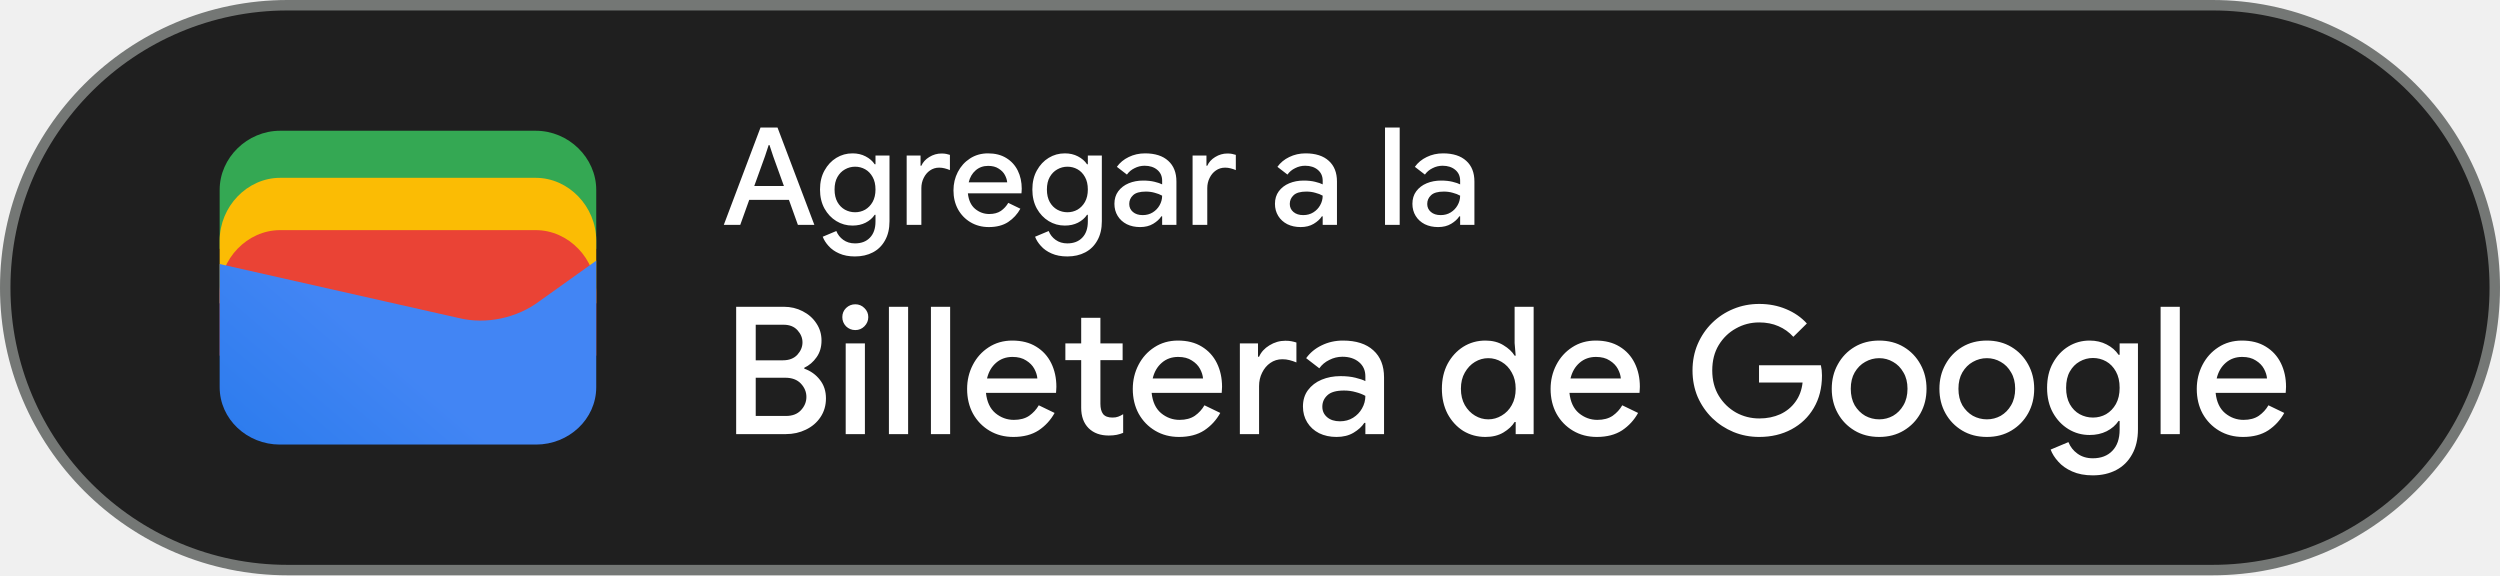
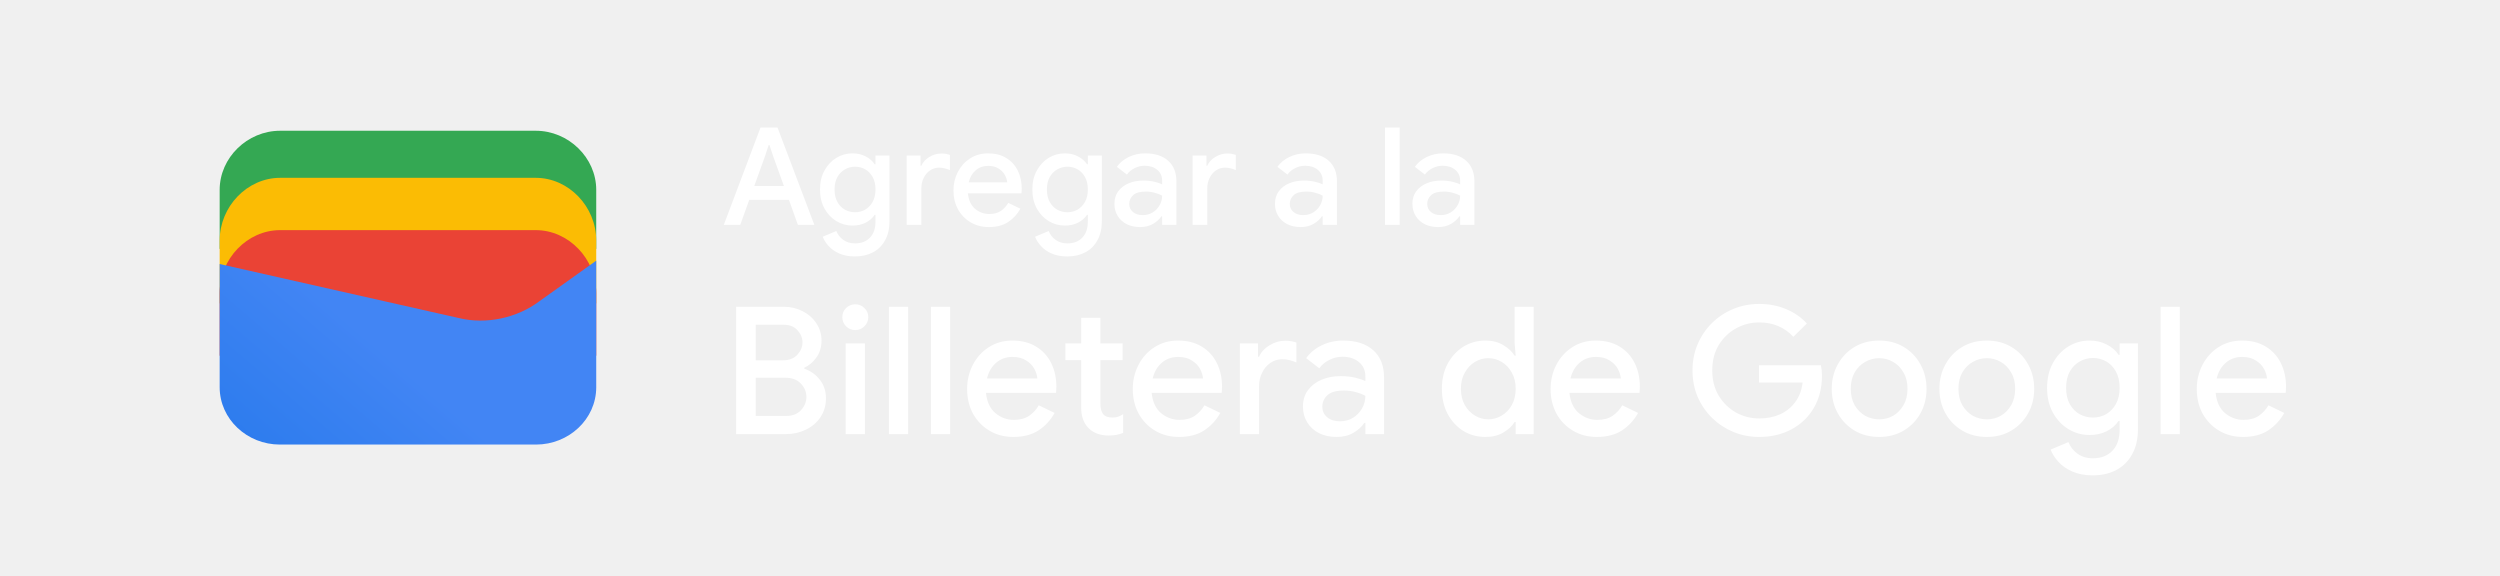
<svg xmlns="http://www.w3.org/2000/svg" width="239" height="55" viewBox="0 0 239 55" fill="none">
-   <rect x="0.5" y="0.5" width="238" height="54" rx="27" fill="#1F1F1F" />
  <path d="M57 23.791H21V18.146C21 15.081 23.642 12.5 26.78 12.5H51.22C54.358 12.5 57 15.081 57 18.146V23.791Z" fill="#34A853" />
  <path d="M57 29H21V23C21 19.743 23.642 17 26.78 17H51.22C54.358 17 57 19.743 57 23V29Z" fill="#FBBC04" />
  <path d="M57 34H21V28C21 24.743 23.642 22 26.78 22H51.22C54.358 22 57 24.743 57 28V34Z" fill="#EA4335" />
  <path d="M21 25.241L43.849 30.402C46.48 31.048 49.438 30.402 51.575 28.79L57 24.918V37.016C57 40.08 54.37 42.5 51.247 42.5H26.753C23.63 42.5 21 40.08 21 37.016V25.241Z" fill="url(#paint0_linear_1819_24681)" />
  <path d="M69.195 21.5L72.705 12.192H74.33L77.853 21.5H76.28L75.422 19.108H71.626L70.768 21.5H69.195ZM73.134 14.935L72.107 17.782H74.941L73.914 14.935L73.563 13.869H73.485L73.134 14.935ZM81.734 24.516C81.153 24.516 80.65 24.421 80.226 24.23C79.81 24.048 79.472 23.81 79.212 23.515C78.952 23.229 78.766 22.934 78.653 22.631L79.953 22.085C80.091 22.432 80.312 22.713 80.616 22.93C80.928 23.155 81.3 23.268 81.734 23.268C82.341 23.268 82.817 23.086 83.164 22.722C83.519 22.358 83.697 21.842 83.697 21.175V20.538H83.619C83.411 20.85 83.121 21.101 82.748 21.292C82.384 21.474 81.968 21.565 81.5 21.565C80.936 21.565 80.421 21.422 79.953 21.136C79.485 20.85 79.108 20.451 78.822 19.94C78.536 19.42 78.393 18.813 78.393 18.12C78.393 17.418 78.536 16.811 78.822 16.3C79.108 15.78 79.485 15.377 79.953 15.091C80.421 14.805 80.936 14.662 81.5 14.662C81.968 14.662 82.384 14.757 82.748 14.948C83.121 15.139 83.411 15.39 83.619 15.702H83.697V14.87H85.036V21.149C85.036 21.868 84.893 22.479 84.607 22.982C84.329 23.485 83.944 23.866 83.45 24.126C82.956 24.386 82.384 24.516 81.734 24.516ZM81.747 20.291C82.094 20.291 82.414 20.209 82.709 20.044C83.004 19.871 83.242 19.624 83.424 19.303C83.606 18.974 83.697 18.579 83.697 18.12C83.697 17.643 83.606 17.245 83.424 16.924C83.242 16.595 83.004 16.348 82.709 16.183C82.414 16.018 82.094 15.936 81.747 15.936C81.4 15.936 81.075 16.023 80.772 16.196C80.477 16.361 80.239 16.603 80.057 16.924C79.875 17.245 79.784 17.643 79.784 18.12C79.784 18.588 79.875 18.987 80.057 19.316C80.239 19.637 80.477 19.879 80.772 20.044C81.075 20.209 81.4 20.291 81.747 20.291ZM86.678 21.5V14.87H88.004V15.845H88.082C88.23 15.507 88.481 15.23 88.836 15.013C89.2 14.788 89.59 14.675 90.006 14.675C90.188 14.675 90.34 14.688 90.461 14.714C90.591 14.74 90.708 14.77 90.812 14.805V16.261C90.648 16.192 90.479 16.135 90.305 16.092C90.141 16.049 89.967 16.027 89.785 16.027C89.456 16.027 89.161 16.118 88.901 16.3C88.65 16.473 88.451 16.712 88.303 17.015C88.156 17.31 88.082 17.635 88.082 17.99V21.5H86.678ZM94.532 21.708C93.882 21.708 93.301 21.556 92.79 21.253C92.278 20.95 91.875 20.534 91.581 20.005C91.295 19.476 91.152 18.874 91.152 18.198C91.152 17.565 91.29 16.98 91.568 16.443C91.845 15.906 92.231 15.477 92.725 15.156C93.227 14.827 93.804 14.662 94.454 14.662C95.138 14.662 95.719 14.809 96.196 15.104C96.681 15.399 97.049 15.802 97.301 16.313C97.552 16.824 97.678 17.401 97.678 18.042C97.678 18.137 97.673 18.224 97.665 18.302C97.665 18.38 97.66 18.441 97.652 18.484H92.53C92.599 19.143 92.829 19.637 93.219 19.966C93.617 20.295 94.068 20.46 94.571 20.46C95.021 20.46 95.394 20.36 95.689 20.161C95.983 19.953 96.217 19.697 96.391 19.394L97.548 19.953C97.262 20.473 96.872 20.898 96.378 21.227C95.884 21.548 95.268 21.708 94.532 21.708ZM94.467 15.858C93.999 15.858 93.6 16.001 93.271 16.287C92.941 16.573 92.72 16.954 92.608 17.431H96.287C96.269 17.206 96.196 16.972 96.066 16.729C95.936 16.486 95.736 16.283 95.468 16.118C95.208 15.945 94.874 15.858 94.467 15.858ZM102.034 24.516C101.453 24.516 100.95 24.421 100.526 24.23C100.11 24.048 99.772 23.81 99.512 23.515C99.252 23.229 99.065 22.934 98.953 22.631L100.253 22.085C100.391 22.432 100.612 22.713 100.916 22.93C101.228 23.155 101.6 23.268 102.034 23.268C102.64 23.268 103.117 23.086 103.464 22.722C103.819 22.358 103.997 21.842 103.997 21.175V20.538H103.919C103.711 20.85 103.42 21.101 103.048 21.292C102.684 21.474 102.268 21.565 101.8 21.565C101.236 21.565 100.721 21.422 100.253 21.136C99.785 20.85 99.408 20.451 99.122 19.94C98.836 19.42 98.693 18.813 98.693 18.12C98.693 17.418 98.836 16.811 99.122 16.3C99.408 15.78 99.785 15.377 100.253 15.091C100.721 14.805 101.236 14.662 101.8 14.662C102.268 14.662 102.684 14.757 103.048 14.948C103.42 15.139 103.711 15.39 103.919 15.702H103.997V14.87H105.336V21.149C105.336 21.868 105.193 22.479 104.907 22.982C104.629 23.485 104.244 23.866 103.75 24.126C103.256 24.386 102.684 24.516 102.034 24.516ZM102.047 20.291C102.393 20.291 102.714 20.209 103.009 20.044C103.303 19.871 103.542 19.624 103.724 19.303C103.906 18.974 103.997 18.579 103.997 18.12C103.997 17.643 103.906 17.245 103.724 16.924C103.542 16.595 103.303 16.348 103.009 16.183C102.714 16.018 102.393 15.936 102.047 15.936C101.7 15.936 101.375 16.023 101.072 16.196C100.777 16.361 100.539 16.603 100.357 16.924C100.175 17.245 100.084 17.643 100.084 18.12C100.084 18.588 100.175 18.987 100.357 19.316C100.539 19.637 100.777 19.879 101.072 20.044C101.375 20.209 101.7 20.291 102.047 20.291ZM108.995 21.708C108.518 21.708 108.093 21.617 107.721 21.435C107.348 21.244 107.058 20.98 106.85 20.642C106.642 20.304 106.538 19.918 106.538 19.485C106.538 19.017 106.659 18.618 106.902 18.289C107.153 17.951 107.487 17.695 107.903 17.522C108.319 17.349 108.778 17.262 109.281 17.262C109.697 17.262 110.061 17.301 110.373 17.379C110.693 17.457 110.936 17.539 111.101 17.626V17.275C111.101 16.842 110.945 16.495 110.633 16.235C110.321 15.975 109.918 15.845 109.424 15.845C109.086 15.845 108.765 15.923 108.462 16.079C108.158 16.226 107.916 16.43 107.734 16.69L106.772 15.949C107.058 15.55 107.435 15.238 107.903 15.013C108.379 14.779 108.899 14.662 109.463 14.662C110.425 14.662 111.166 14.9 111.686 15.377C112.206 15.845 112.466 16.504 112.466 17.353V21.5H111.101V20.681H111.023C110.849 20.95 110.589 21.188 110.243 21.396C109.896 21.604 109.48 21.708 108.995 21.708ZM109.242 20.564C109.606 20.564 109.926 20.477 110.204 20.304C110.481 20.131 110.698 19.905 110.854 19.628C111.018 19.342 111.101 19.034 111.101 18.705C110.901 18.592 110.667 18.501 110.399 18.432C110.13 18.354 109.844 18.315 109.541 18.315C108.969 18.315 108.561 18.432 108.319 18.666C108.076 18.891 107.955 19.169 107.955 19.498C107.955 19.81 108.072 20.066 108.306 20.265C108.54 20.464 108.852 20.564 109.242 20.564ZM114.011 21.5V14.87H115.337V15.845H115.415C115.563 15.507 115.814 15.23 116.169 15.013C116.533 14.788 116.923 14.675 117.339 14.675C117.521 14.675 117.673 14.688 117.794 14.714C117.924 14.74 118.041 14.77 118.145 14.805V16.261C117.981 16.192 117.812 16.135 117.638 16.092C117.474 16.049 117.3 16.027 117.118 16.027C116.789 16.027 116.494 16.118 116.234 16.3C115.983 16.473 115.784 16.712 115.636 17.015C115.489 17.31 115.415 17.635 115.415 17.99V21.5H114.011ZM124.343 21.708C123.867 21.708 123.442 21.617 123.069 21.435C122.697 21.244 122.406 20.98 122.198 20.642C121.99 20.304 121.886 19.918 121.886 19.485C121.886 19.017 122.008 18.618 122.25 18.289C122.502 17.951 122.835 17.695 123.251 17.522C123.667 17.349 124.127 17.262 124.629 17.262C125.045 17.262 125.409 17.301 125.721 17.379C126.042 17.457 126.285 17.539 126.449 17.626V17.275C126.449 16.842 126.293 16.495 125.981 16.235C125.669 15.975 125.266 15.845 124.772 15.845C124.434 15.845 124.114 15.923 123.81 16.079C123.507 16.226 123.264 16.43 123.082 16.69L122.12 15.949C122.406 15.55 122.783 15.238 123.251 15.013C123.728 14.779 124.248 14.662 124.811 14.662C125.773 14.662 126.514 14.9 127.034 15.377C127.554 15.845 127.814 16.504 127.814 17.353V21.5H126.449V20.681H126.371C126.198 20.95 125.938 21.188 125.591 21.396C125.245 21.604 124.829 21.708 124.343 21.708ZM124.59 20.564C124.954 20.564 125.275 20.477 125.552 20.304C125.83 20.131 126.046 19.905 126.202 19.628C126.367 19.342 126.449 19.034 126.449 18.705C126.25 18.592 126.016 18.501 125.747 18.432C125.479 18.354 125.193 18.315 124.889 18.315C124.317 18.315 123.91 18.432 123.667 18.666C123.425 18.891 123.303 19.169 123.303 19.498C123.303 19.81 123.42 20.066 123.654 20.265C123.888 20.464 124.2 20.564 124.59 20.564ZM132.407 21.5V12.192H133.811V21.5H132.407ZM137.483 21.708C137.006 21.708 136.582 21.617 136.209 21.435C135.836 21.244 135.546 20.98 135.338 20.642C135.13 20.304 135.026 19.918 135.026 19.485C135.026 19.017 135.147 18.618 135.39 18.289C135.641 17.951 135.975 17.695 136.391 17.522C136.807 17.349 137.266 17.262 137.769 17.262C138.185 17.262 138.549 17.301 138.861 17.379C139.182 17.457 139.424 17.539 139.589 17.626V17.275C139.589 16.842 139.433 16.495 139.121 16.235C138.809 15.975 138.406 15.845 137.912 15.845C137.574 15.845 137.253 15.923 136.95 16.079C136.647 16.226 136.404 16.43 136.222 16.69L135.26 15.949C135.546 15.55 135.923 15.238 136.391 15.013C136.868 14.779 137.388 14.662 137.951 14.662C138.913 14.662 139.654 14.9 140.174 15.377C140.694 15.845 140.954 16.504 140.954 17.353V21.5H139.589V20.681H139.511C139.338 20.95 139.078 21.188 138.731 21.396C138.384 21.604 137.968 21.708 137.483 21.708ZM137.73 20.564C138.094 20.564 138.415 20.477 138.692 20.304C138.969 20.131 139.186 19.905 139.342 19.628C139.507 19.342 139.589 19.034 139.589 18.705C139.39 18.592 139.156 18.501 138.887 18.432C138.618 18.354 138.332 18.315 138.029 18.315C137.457 18.315 137.05 18.432 136.807 18.666C136.564 18.891 136.443 19.169 136.443 19.498C136.443 19.81 136.56 20.066 136.794 20.265C137.028 20.464 137.34 20.564 137.73 20.564Z" fill="white" />
  <path d="M70.377 41.5V29.328H74.933C75.59 29.328 76.191 29.47 76.735 29.753C77.29 30.036 77.727 30.422 78.044 30.909C78.373 31.396 78.537 31.946 78.537 32.558C78.537 33.181 78.378 33.714 78.061 34.156C77.755 34.598 77.364 34.932 76.888 35.159V35.244C77.5 35.459 77.999 35.816 78.384 36.315C78.769 36.802 78.962 37.392 78.962 38.083C78.962 38.763 78.786 39.364 78.435 39.885C78.095 40.395 77.63 40.792 77.041 41.075C76.463 41.358 75.828 41.5 75.137 41.5H70.377ZM74.916 31.045H72.247V34.445H74.848C75.437 34.445 75.896 34.269 76.225 33.918C76.554 33.555 76.718 33.159 76.718 32.728C76.718 32.309 76.559 31.923 76.242 31.572C75.925 31.221 75.483 31.045 74.916 31.045ZM72.247 39.766H75.137C75.749 39.766 76.225 39.585 76.565 39.222C76.916 38.848 77.092 38.423 77.092 37.947C77.092 37.471 76.916 37.046 76.565 36.672C76.214 36.298 75.715 36.111 75.069 36.111H72.247V39.766ZM81.767 31.555C81.427 31.555 81.132 31.436 80.883 31.198C80.645 30.949 80.526 30.654 80.526 30.314C80.526 29.974 80.645 29.685 80.883 29.447C81.132 29.209 81.427 29.09 81.767 29.09C82.107 29.09 82.396 29.209 82.634 29.447C82.883 29.685 83.008 29.974 83.008 30.314C83.008 30.654 82.883 30.949 82.634 31.198C82.396 31.436 82.107 31.555 81.767 31.555ZM80.849 41.5V32.83H82.685V41.5H80.849ZM84.98 41.5V29.328H86.816V41.5H84.98ZM88.997 41.5V29.328H90.833V41.5H88.997ZM96.876 41.772C96.026 41.772 95.266 41.574 94.598 41.177C93.929 40.78 93.402 40.236 93.017 39.545C92.643 38.854 92.456 38.066 92.456 37.182C92.456 36.355 92.637 35.59 93 34.887C93.362 34.184 93.867 33.623 94.513 33.204C95.17 32.773 95.924 32.558 96.774 32.558C97.669 32.558 98.428 32.751 99.052 33.136C99.686 33.521 100.168 34.048 100.497 34.717C100.825 35.386 100.99 36.139 100.99 36.978C100.99 37.103 100.984 37.216 100.973 37.318C100.973 37.42 100.967 37.499 100.956 37.556H94.258C94.348 38.417 94.649 39.063 95.159 39.494C95.68 39.925 96.269 40.14 96.927 40.14C97.516 40.14 98.003 40.01 98.389 39.749C98.774 39.477 99.08 39.143 99.307 38.746L100.82 39.477C100.446 40.157 99.936 40.712 99.29 41.143C98.644 41.562 97.839 41.772 96.876 41.772ZM96.791 34.122C96.179 34.122 95.657 34.309 95.227 34.683C94.796 35.057 94.507 35.556 94.36 36.179H99.171C99.148 35.884 99.052 35.578 98.882 35.261C98.712 34.944 98.451 34.677 98.1 34.462C97.76 34.235 97.323 34.122 96.791 34.122ZM103.362 38.984V34.428H101.849V32.83H103.362V30.382H105.198V32.83H107.323V34.428H105.198V38.593C105.198 39.024 105.283 39.352 105.453 39.579C105.634 39.806 105.935 39.919 106.354 39.919C106.569 39.919 106.751 39.891 106.898 39.834C107.057 39.777 107.215 39.698 107.374 39.596V41.381C107.181 41.46 106.977 41.523 106.762 41.568C106.547 41.613 106.292 41.636 105.997 41.636C105.192 41.636 104.552 41.404 104.076 40.939C103.6 40.463 103.362 39.811 103.362 38.984ZM112.714 41.772C111.864 41.772 111.104 41.574 110.436 41.177C109.767 40.78 109.24 40.236 108.855 39.545C108.481 38.854 108.294 38.066 108.294 37.182C108.294 36.355 108.475 35.59 108.838 34.887C109.2 34.184 109.705 33.623 110.351 33.204C111.008 32.773 111.762 32.558 112.612 32.558C113.507 32.558 114.266 32.751 114.89 33.136C115.524 33.521 116.006 34.048 116.335 34.717C116.663 35.386 116.828 36.139 116.828 36.978C116.828 37.103 116.822 37.216 116.811 37.318C116.811 37.42 116.805 37.499 116.794 37.556H110.096C110.186 38.417 110.487 39.063 110.997 39.494C111.518 39.925 112.107 40.14 112.765 40.14C113.354 40.14 113.841 40.01 114.227 39.749C114.612 39.477 114.918 39.143 115.145 38.746L116.658 39.477C116.284 40.157 115.774 40.712 115.128 41.143C114.482 41.562 113.677 41.772 112.714 41.772ZM112.629 34.122C112.017 34.122 111.495 34.309 111.065 34.683C110.634 35.057 110.345 35.556 110.198 36.179H115.009C114.986 35.884 114.89 35.578 114.72 35.261C114.55 34.944 114.289 34.677 113.938 34.462C113.598 34.235 113.161 34.122 112.629 34.122ZM118.531 41.5V32.83H120.265V34.105H120.367C120.56 33.663 120.888 33.3 121.353 33.017C121.829 32.722 122.339 32.575 122.883 32.575C123.121 32.575 123.319 32.592 123.478 32.626C123.648 32.66 123.801 32.7 123.937 32.745V34.649C123.722 34.558 123.501 34.485 123.274 34.428C123.059 34.371 122.832 34.343 122.594 34.343C122.163 34.343 121.778 34.462 121.438 34.7C121.109 34.927 120.849 35.238 120.656 35.635C120.463 36.02 120.367 36.445 120.367 36.91V41.5H118.531ZM127.775 41.772C127.152 41.772 126.597 41.653 126.109 41.415C125.622 41.166 125.242 40.82 124.97 40.378C124.698 39.936 124.562 39.432 124.562 38.865C124.562 38.253 124.721 37.732 125.038 37.301C125.367 36.859 125.803 36.525 126.347 36.298C126.891 36.071 127.492 35.958 128.149 35.958C128.693 35.958 129.169 36.009 129.577 36.111C129.997 36.213 130.314 36.321 130.529 36.434V35.975C130.529 35.408 130.325 34.955 129.917 34.615C129.509 34.275 128.982 34.105 128.336 34.105C127.894 34.105 127.475 34.207 127.078 34.411C126.682 34.604 126.364 34.87 126.126 35.21L124.868 34.241C125.242 33.72 125.735 33.312 126.347 33.017C126.971 32.711 127.651 32.558 128.387 32.558C129.645 32.558 130.614 32.87 131.294 33.493C131.974 34.105 132.314 34.966 132.314 36.077V41.5H130.529V40.429H130.427C130.201 40.78 129.861 41.092 129.407 41.364C128.954 41.636 128.41 41.772 127.775 41.772ZM128.098 40.276C128.574 40.276 128.994 40.163 129.356 39.936C129.719 39.709 130.002 39.415 130.206 39.052C130.422 38.678 130.529 38.276 130.529 37.845C130.269 37.698 129.963 37.579 129.611 37.488C129.26 37.386 128.886 37.335 128.489 37.335C127.741 37.335 127.209 37.488 126.891 37.794C126.574 38.089 126.415 38.451 126.415 38.882C126.415 39.29 126.568 39.624 126.874 39.885C127.18 40.146 127.588 40.276 128.098 40.276ZM142.009 41.772C141.227 41.772 140.519 41.579 139.884 41.194C139.261 40.797 138.762 40.253 138.388 39.562C138.026 38.859 137.844 38.06 137.844 37.165C137.844 36.27 138.026 35.476 138.388 34.785C138.762 34.094 139.261 33.55 139.884 33.153C140.519 32.756 141.227 32.558 142.009 32.558C142.678 32.558 143.25 32.705 143.726 33C144.214 33.295 144.571 33.629 144.797 34.003H144.899L144.797 32.796V29.328H146.616V41.5H144.899V40.344H144.797C144.571 40.718 144.214 41.052 143.726 41.347C143.25 41.63 142.678 41.772 142.009 41.772ZM142.281 40.089C142.735 40.089 143.16 39.97 143.556 39.732C143.964 39.494 144.287 39.16 144.525 38.729C144.775 38.287 144.899 37.766 144.899 37.165C144.899 36.564 144.775 36.049 144.525 35.618C144.287 35.176 143.964 34.836 143.556 34.598C143.16 34.36 142.735 34.241 142.281 34.241C141.828 34.241 141.403 34.36 141.006 34.598C140.61 34.836 140.287 35.176 140.037 35.618C139.788 36.049 139.663 36.564 139.663 37.165C139.663 37.766 139.788 38.287 140.037 38.729C140.287 39.16 140.61 39.494 141.006 39.732C141.403 39.97 141.828 40.089 142.281 40.089ZM152.657 41.772C151.807 41.772 151.048 41.574 150.379 41.177C149.71 40.78 149.183 40.236 148.798 39.545C148.424 38.854 148.237 38.066 148.237 37.182C148.237 36.355 148.418 35.59 148.781 34.887C149.144 34.184 149.648 33.623 150.294 33.204C150.951 32.773 151.705 32.558 152.555 32.558C153.45 32.558 154.21 32.751 154.833 33.136C155.468 33.521 155.949 34.048 156.278 34.717C156.607 35.386 156.771 36.139 156.771 36.978C156.771 37.103 156.765 37.216 156.754 37.318C156.754 37.42 156.748 37.499 156.737 37.556H150.039C150.13 38.417 150.43 39.063 150.94 39.494C151.461 39.925 152.051 40.14 152.708 40.14C153.297 40.14 153.785 40.01 154.17 39.749C154.555 39.477 154.861 39.143 155.088 38.746L156.601 39.477C156.227 40.157 155.717 40.712 155.071 41.143C154.425 41.562 153.62 41.772 152.657 41.772ZM152.572 34.122C151.96 34.122 151.439 34.309 151.008 34.683C150.577 35.057 150.288 35.556 150.141 36.179H154.952C154.929 35.884 154.833 35.578 154.663 35.261C154.493 34.944 154.232 34.677 153.881 34.462C153.541 34.235 153.105 34.122 152.572 34.122ZM168.179 41.772C167.306 41.772 166.485 41.613 165.714 41.296C164.955 40.979 164.28 40.537 163.691 39.97C163.102 39.392 162.637 38.718 162.297 37.947C161.968 37.165 161.804 36.321 161.804 35.414C161.804 34.507 161.968 33.669 162.297 32.898C162.637 32.116 163.096 31.442 163.674 30.875C164.263 30.297 164.943 29.849 165.714 29.532C166.485 29.215 167.306 29.056 168.179 29.056C169.108 29.056 169.964 29.22 170.746 29.549C171.539 29.878 172.202 30.337 172.735 30.926L171.443 32.201C171.046 31.759 170.57 31.419 170.015 31.181C169.471 30.943 168.859 30.824 168.179 30.824C167.374 30.824 166.632 31.017 165.952 31.402C165.272 31.776 164.722 32.309 164.303 33C163.895 33.68 163.691 34.485 163.691 35.414C163.691 36.343 163.901 37.154 164.32 37.845C164.739 38.525 165.289 39.058 165.969 39.443C166.649 39.817 167.391 40.004 168.196 40.004C168.933 40.004 169.601 39.868 170.202 39.596C170.803 39.313 171.284 38.916 171.647 38.406C172.021 37.896 172.248 37.284 172.327 36.57H168.162V34.921H174.078C174.146 35.227 174.18 35.55 174.18 35.89V35.907C174.18 37.086 173.919 38.117 173.398 39.001C172.888 39.874 172.18 40.554 171.273 41.041C170.366 41.528 169.335 41.772 168.179 41.772ZM179.654 41.772C178.759 41.772 177.971 41.568 177.291 41.16C176.611 40.752 176.078 40.202 175.693 39.511C175.308 38.82 175.115 38.038 175.115 37.165C175.115 36.304 175.308 35.527 175.693 34.836C176.078 34.133 176.611 33.578 177.291 33.17C177.971 32.762 178.759 32.558 179.654 32.558C180.538 32.558 181.32 32.762 182 33.17C182.68 33.578 183.213 34.133 183.598 34.836C183.983 35.527 184.176 36.304 184.176 37.165C184.176 38.038 183.983 38.82 183.598 39.511C183.213 40.202 182.68 40.752 182 41.16C181.32 41.568 180.538 41.772 179.654 41.772ZM179.654 40.089C180.13 40.089 180.572 39.976 180.98 39.749C181.388 39.511 181.717 39.177 181.966 38.746C182.227 38.304 182.357 37.777 182.357 37.165C182.357 36.553 182.227 36.032 181.966 35.601C181.717 35.159 181.388 34.825 180.98 34.598C180.572 34.36 180.13 34.241 179.654 34.241C179.178 34.241 178.73 34.36 178.311 34.598C177.903 34.825 177.569 35.159 177.308 35.601C177.059 36.032 176.934 36.553 176.934 37.165C176.934 37.777 177.059 38.304 177.308 38.746C177.569 39.177 177.903 39.511 178.311 39.749C178.73 39.976 179.178 40.089 179.654 40.089ZM189.947 41.772C189.052 41.772 188.264 41.568 187.584 41.16C186.904 40.752 186.371 40.202 185.986 39.511C185.601 38.82 185.408 38.038 185.408 37.165C185.408 36.304 185.601 35.527 185.986 34.836C186.371 34.133 186.904 33.578 187.584 33.17C188.264 32.762 189.052 32.558 189.947 32.558C190.831 32.558 191.613 32.762 192.293 33.17C192.973 33.578 193.506 34.133 193.891 34.836C194.276 35.527 194.469 36.304 194.469 37.165C194.469 38.038 194.276 38.82 193.891 39.511C193.506 40.202 192.973 40.752 192.293 41.16C191.613 41.568 190.831 41.772 189.947 41.772ZM189.947 40.089C190.423 40.089 190.865 39.976 191.273 39.749C191.681 39.511 192.01 39.177 192.259 38.746C192.52 38.304 192.65 37.777 192.65 37.165C192.65 36.553 192.52 36.032 192.259 35.601C192.01 35.159 191.681 34.825 191.273 34.598C190.865 34.36 190.423 34.241 189.947 34.241C189.471 34.241 189.023 34.36 188.604 34.598C188.196 34.825 187.862 35.159 187.601 35.601C187.352 36.032 187.227 36.553 187.227 37.165C187.227 37.777 187.352 38.304 187.601 38.746C187.862 39.177 188.196 39.511 188.604 39.749C189.023 39.976 189.471 40.089 189.947 40.089ZM200.07 45.444C199.311 45.444 198.653 45.319 198.098 45.07C197.554 44.832 197.112 44.52 196.772 44.135C196.432 43.761 196.188 43.376 196.041 42.979L197.741 42.265C197.922 42.718 198.211 43.087 198.608 43.37C199.016 43.665 199.503 43.812 200.07 43.812C200.863 43.812 201.487 43.574 201.94 43.098C202.405 42.622 202.637 41.948 202.637 41.075V40.242H202.535C202.263 40.65 201.883 40.979 201.396 41.228C200.92 41.466 200.376 41.585 199.764 41.585C199.027 41.585 198.353 41.398 197.741 41.024C197.129 40.65 196.636 40.129 196.262 39.46C195.888 38.78 195.701 37.987 195.701 37.08C195.701 36.162 195.888 35.369 196.262 34.7C196.636 34.02 197.129 33.493 197.741 33.119C198.353 32.745 199.027 32.558 199.764 32.558C200.376 32.558 200.92 32.683 201.396 32.932C201.883 33.181 202.263 33.51 202.535 33.918H202.637V32.83H204.388V41.041C204.388 41.982 204.201 42.781 203.827 43.438C203.464 44.095 202.96 44.594 202.314 44.934C201.668 45.274 200.92 45.444 200.07 45.444ZM200.087 39.919C200.54 39.919 200.96 39.811 201.345 39.596C201.73 39.369 202.042 39.046 202.28 38.627C202.518 38.196 202.637 37.681 202.637 37.08C202.637 36.457 202.518 35.935 202.28 35.516C202.042 35.085 201.73 34.762 201.345 34.547C200.96 34.332 200.54 34.224 200.087 34.224C199.634 34.224 199.209 34.337 198.812 34.564C198.427 34.779 198.115 35.097 197.877 35.516C197.639 35.935 197.52 36.457 197.52 37.08C197.52 37.692 197.639 38.213 197.877 38.644C198.115 39.063 198.427 39.381 198.812 39.596C199.209 39.811 199.634 39.919 200.087 39.919ZM206.553 41.5V29.328H208.389V41.5H206.553ZM214.431 41.772C213.581 41.772 212.822 41.574 212.153 41.177C211.485 40.78 210.958 40.236 210.572 39.545C210.198 38.854 210.011 38.066 210.011 37.182C210.011 36.355 210.193 35.59 210.555 34.887C210.918 34.184 211.422 33.623 212.068 33.204C212.726 32.773 213.479 32.558 214.329 32.558C215.225 32.558 215.984 32.751 216.607 33.136C217.242 33.521 217.724 34.048 218.052 34.717C218.381 35.386 218.545 36.139 218.545 36.978C218.545 37.103 218.54 37.216 218.528 37.318C218.528 37.42 218.523 37.499 218.511 37.556H211.813C211.904 38.417 212.204 39.063 212.714 39.494C213.236 39.925 213.825 40.14 214.482 40.14C215.072 40.14 215.559 40.01 215.944 39.749C216.33 39.477 216.636 39.143 216.862 38.746L218.375 39.477C218.001 40.157 217.491 40.712 216.845 41.143C216.199 41.562 215.395 41.772 214.431 41.772ZM214.346 34.122C213.734 34.122 213.213 34.309 212.782 34.683C212.352 35.057 212.063 35.556 211.915 36.179H216.726C216.704 35.884 216.607 35.578 216.437 35.261C216.267 34.944 216.007 34.677 215.655 34.462C215.315 34.235 214.879 34.122 214.346 34.122Z" fill="white" />
-   <rect x="0.5" y="0.5" width="238" height="54" rx="27" stroke="#747775" />
  <defs>
    <linearGradient id="paint0_linear_1819_24681" x1="37.284" y1="34.045" x2="18.782" y2="55.723" gradientUnits="userSpaceOnUse">
      <stop stop-color="#4285F4" />
      <stop offset="1" stop-color="#1B74E8" />
    </linearGradient>
  </defs>
</svg>
